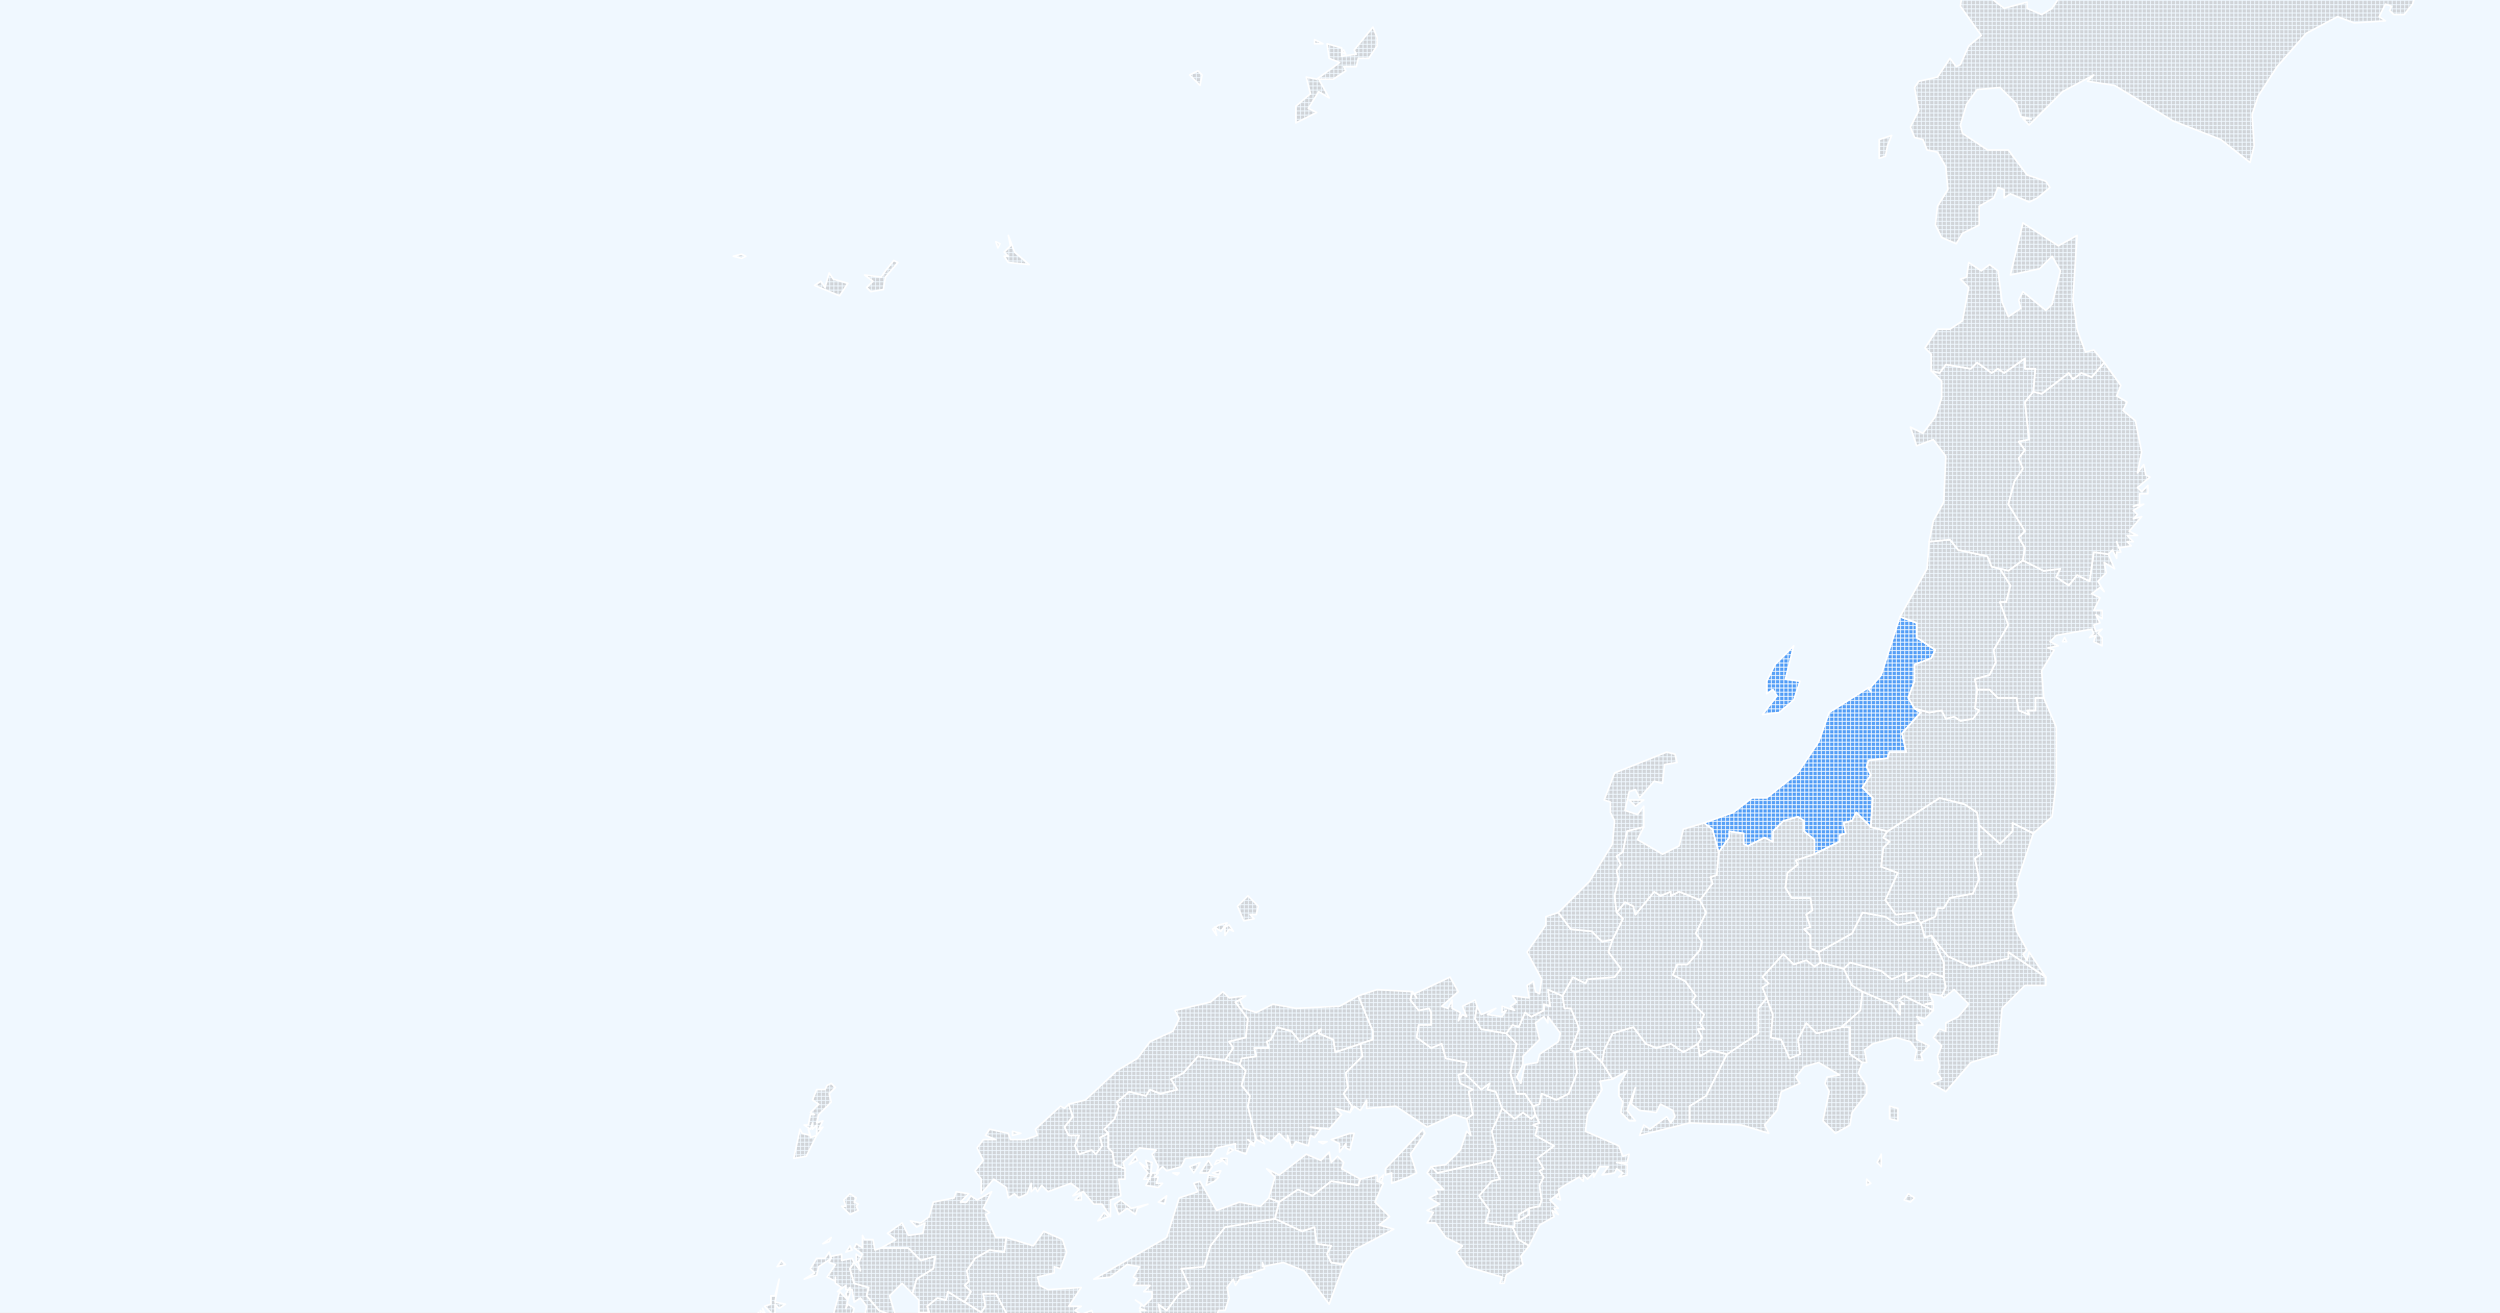
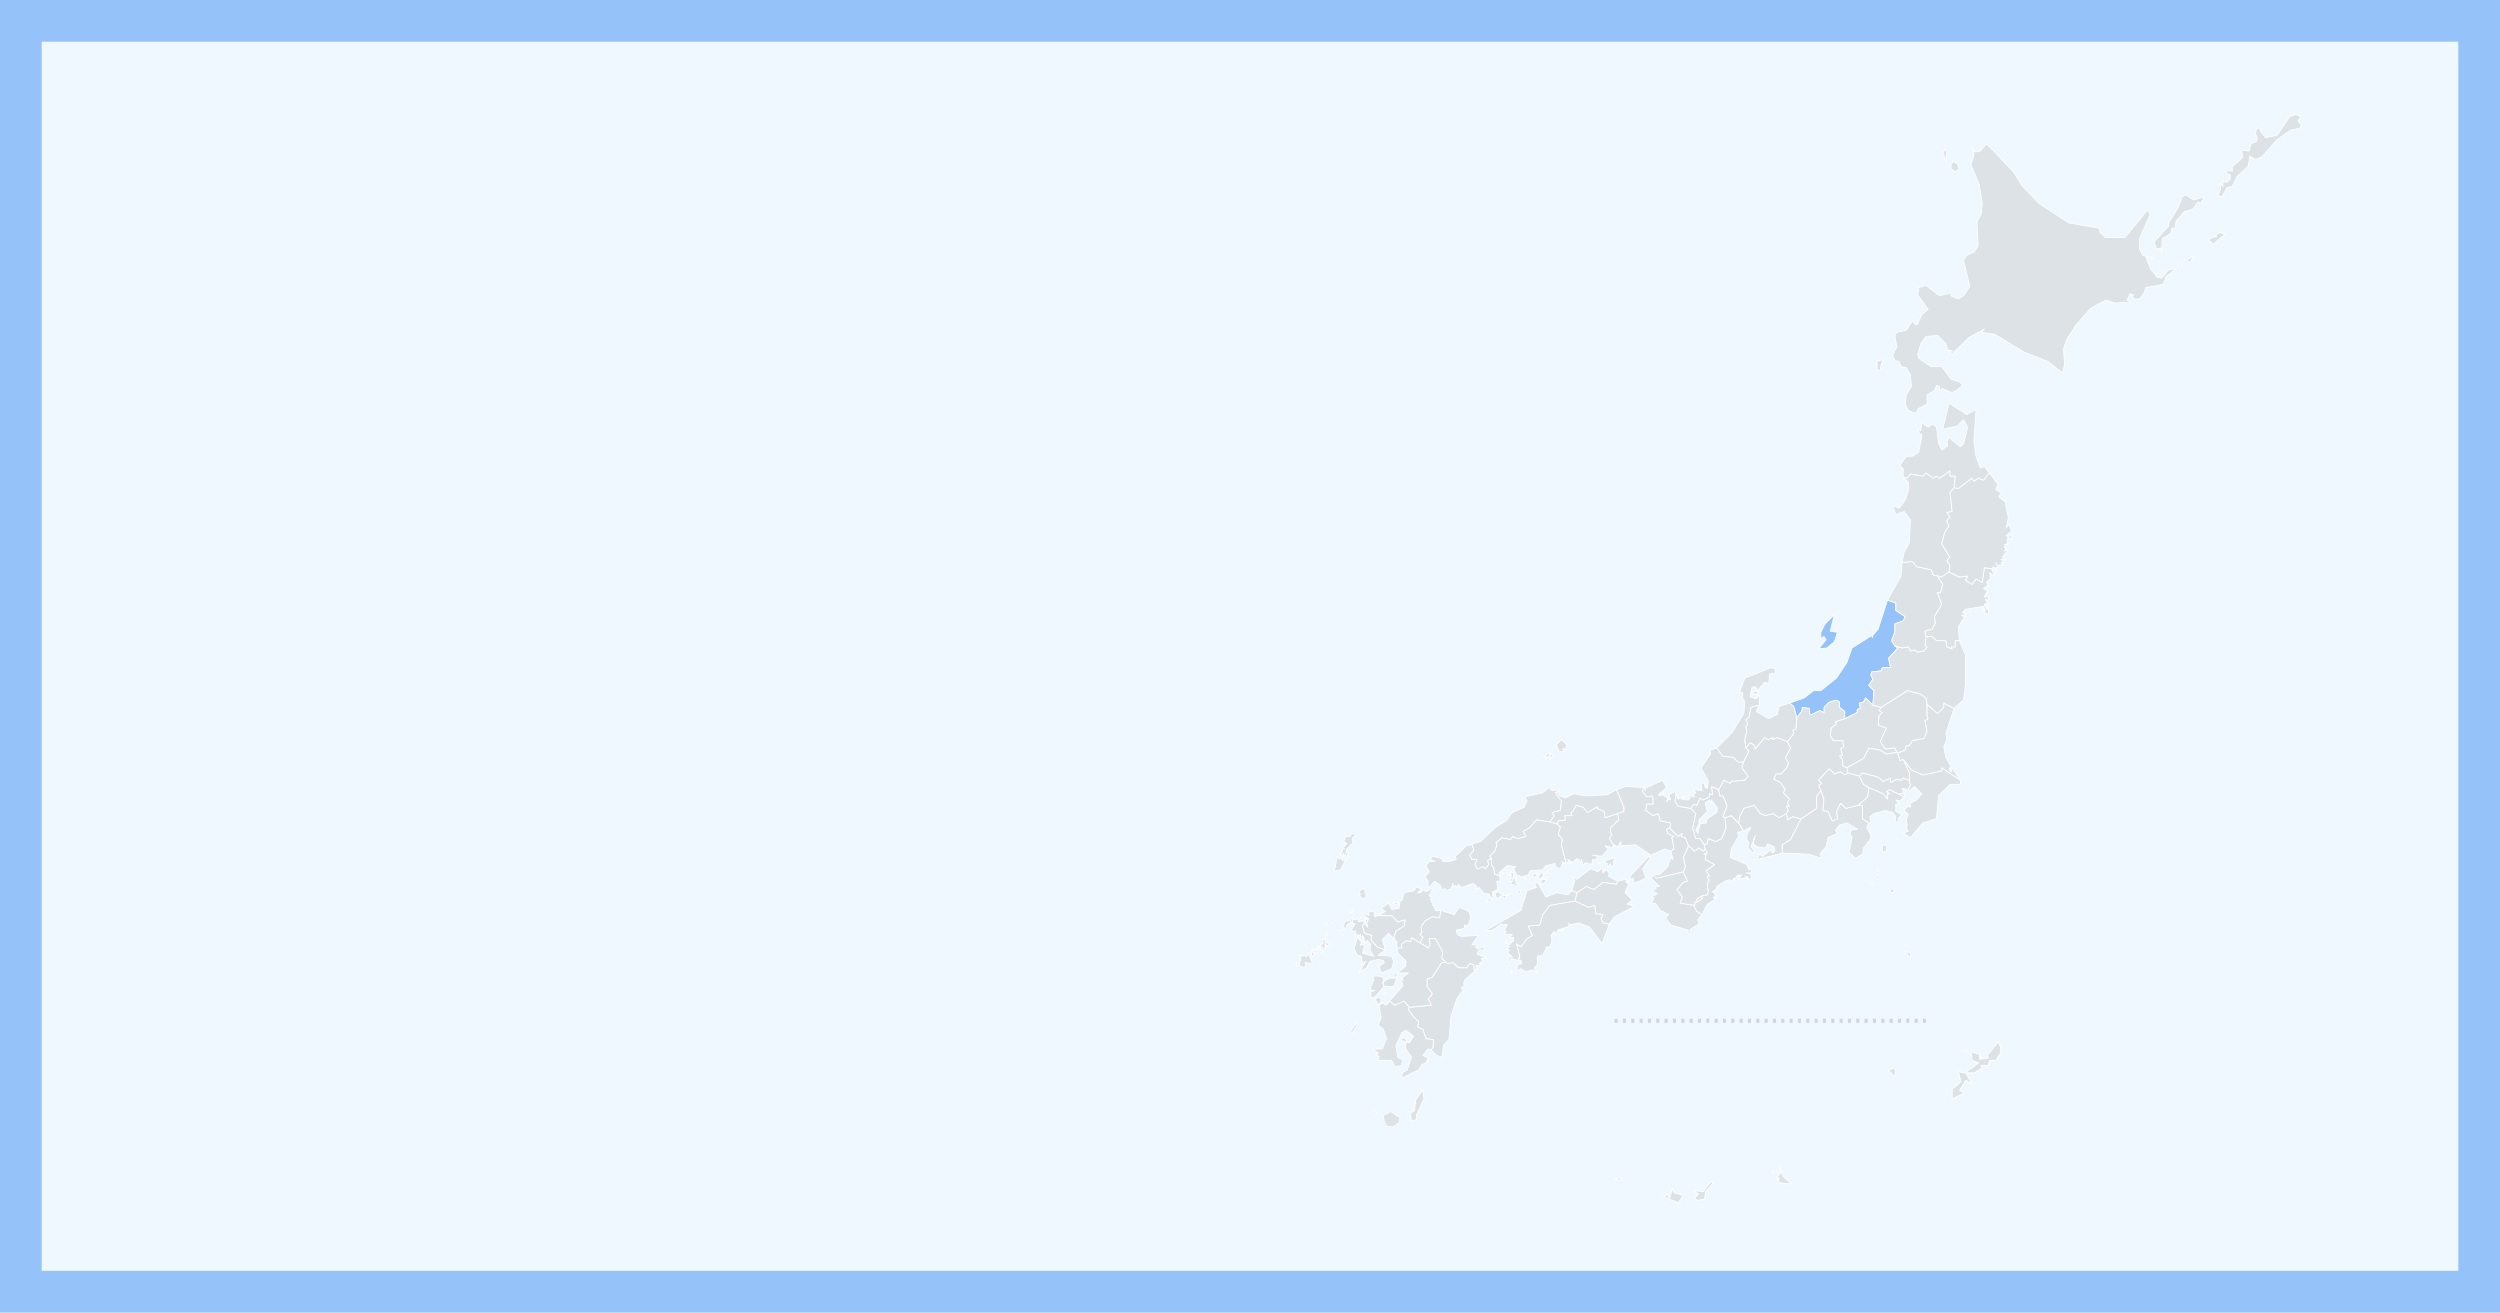
<svg xmlns="http://www.w3.org/2000/svg" viewBox="0 0 1200 630" width="1200" height="630">
  <rect width="1200" height="630" fill="#f0f8ff" />
  <defs>
    <pattern id="main" viewBox="0 0 5 5" x="0" y="0" width="5" height="5" patternUnits="userSpaceOnUse" patternTransform="scale(0.4)">
      <rect x="1" y="1" width="5" height="5" fill="rgba(56,141,245,0.8)" />
    </pattern>
  </defs>
  <defs>
    <pattern id="default" viewBox="0 0 5 5" x="0" y="0" width="5" height="5" patternUnits="userSpaceOnUse" patternTransform="scale(0.4)">
      <rect x="1" y="1" width="5" height="5" fill="rgba(202,205,209,0.8)" />
    </pattern>
  </defs>
-   <g transform="translate(300, -180) scale(1.0)">
+   <g transform="translate(600, 50) scale(0.5)">
    <g class="prefectures">
-       <g class="okinawa kyusyu-okinawa prefecture" data-code="47" stroke-linejoin="round" fill="url(#default)" fill-rule="nonzero" stroke="#ffffff" stroke-width="0.8" transform="translate(52, 193)">
+       <g class="okinawa kyusyu-okinawa prefecture" data-code="47" stroke-linejoin="round" fill="rgba(202,205,209,0.5)" fill-rule="nonzero" stroke="#ffffff" stroke-width="0.8" transform="translate(350, 900)  scale(1.2)">
        <polygon points="4 109 6 110 4 111 0 110" />
        <polygon points="48 121 55 123 51 129 39 124 42 122 44 125 46 118" />
        <polygon points="132 113 130 110 132 110 130 108 133 105 132 100 135 108 142 114" />
        <polygon points="225 23 224 28 219 23 223 21" />
        <polygon points="73 117 77 112 79 113 73 120 72 126 66 127 64 125 67 122 63 119 71 120" />
        <polygon points="287 20 291 17 286 15 285 8 292 10 292 14 299 13 298 11 307 0 309 5 309 9 305 15 300 15 299 19 293 19 294 21 288 25 281 25 286 34 281 31 276 39 280 41 270 46 270 38 277 32 275 24 280 25" />
        <polygon points="127 106 126 103 128 104" />
        <polygon points="279 8 279 6 283 8" />
        <polygon points="293 11 294 13 292 12" />
      </g>
-       <g class="kagoshima kyusyu kyusyu-okinawa prefecture" data-code="46" stroke-linejoin="round" fill="url(#default)" fill-rule="nonzero" stroke="#ffffff" stroke-width="0.8" transform="translate(96, 17)">
+       <g class="kagoshima kyusyu kyusyu-okinawa prefecture" data-code="46" stroke-linejoin="round" fill="rgba(202,205,209,0.5)" fill-rule="nonzero" stroke="#ffffff" stroke-width="0.8" transform="translate(96, 17)">
        <polygon points="23 949 26 951 23 952" />
        <polygon points="33 960 32 954 39 950 48 956 47 961 41 965 35 964" />
        <polygon points="64 953 64 958 59 959 58 952 62 949 63 939 70 929 71 938" />
        <polygon points="38 844 43 848 52 844 57 850 56 852 61 859 66 864 65 869 70 871 73 880 80 881 80 888 78 891 75 890 70 896 75 899 73 903 76 902 69 905 66 910 50 918 50 913 55 910 59 898 53 889 54 884 48 881 53 879 54 883 57 884 61 878 54 872 50 874 44 887 46 898 51 901 49 906 43 907 40 901 27 901 28 897 25 896 27 894 22 890 31 890 35 880 32 871 27 867 30 860 28 848 31 846 35 848" />
        <polygon points="31 837 34 836 33 838" />
        <polygon points="27 848 24 842 29 840 30 844" />
        <polygon points="4 868 6 865 7 867 2 875 0 874" />
-         <polygon points="12 864 9 861 14 861" />
-         <polygon points="284 149 280 150 279 146 289 144" />
-         <polygon points="301 126 301 118 306 118 305 122 309 126 308 129 303 132 300 128" />
-         <polygon points="363 98 360 99 359 97 365 93" />
-         <polygon points="344 90 331 98 335 101 330 104 327 103 329 107 323 102 325 99 316 97 324 97 325 95 321 94 335 88 337 90 339 86 344 85 342 89 344 87 345 89 347 82 349 88" />
-         <polygon points="324 108 322 106 320 108 318 101 323 102 322 105 328 107 325 109 326 107" />
-         <polygon points="355 12 352 16 352 13" />
-         <polygon points="361 1 363 0 365 4" />
      </g>
-       <g class="miyazaki kyusyu kyusyu-okinawa prefecture" data-code="45" stroke-linejoin="round" fill="url(#default)" fill-rule="nonzero" stroke="#ffffff" stroke-width="0.8" transform="translate(152, 824)">
+       <g class="miyazaki kyusyu kyusyu-okinawa prefecture" data-code="45" stroke-linejoin="round" fill="rgba(202,205,209,0.5)" fill-rule="nonzero" stroke="#ffffff" stroke-width="0.8" transform="translate(152, 824)">
        <polygon points="36 0 38 1 43 0 48 5 56 5 59 1 63 2 63 7 65 7 54 17 53 21 56 22 52 23 51 25 53 26 47 34 41 51 39 74 34 79 32 91 27 89 22 84 24 81 24 74 17 73 14 64 9 62 10 57 5 52 0 45 1 43 22 41 19 35 23 30 18 23 18 16 23 14 32 0" />
      </g>
-       <g class="oita kyusyu kyusyu-okinawa prefecture" data-code="44" stroke-linejoin="round" fill="url(#default)" fill-rule="nonzero" stroke="#ffffff" stroke-width="0.8" transform="translate(163, 771)">
+       <g class="oita kyusyu kyusyu-okinawa prefecture" data-code="44" stroke-linejoin="round" fill="rgba(202,205,209,0.5)" fill-rule="nonzero" stroke="#ffffff" stroke-width="0.8" transform="translate(163, 771)">
        <polygon points="0 34 3 29 0 26 2 24 1 19 5 13 12 9 19 10 20 3 33 7 38 0 47 4 49 10 46 18 43 17 43 20 35 22 36 26 40 28 56 27 50 36 56 36 53 38 56 40 61 38 62 41 57 41 55 45 65 49 59 49 61 51 57 54 60 55 54 56 54 60 52 60 52 55 48 54 45 58 37 58 32 53 27 54 25 53 21 49 22 43 15 30 9 30 10 36 8 39" />
      </g>
-       <g class="kumamoto kyusyu kyusyu-okinawa prefecture" data-code="43" stroke-linejoin="round" fill="url(#default)" fill-rule="nonzero" stroke="#ffffff" stroke-width="0.8" transform="translate(115, 800)">
+       <g class="kumamoto kyusyu kyusyu-okinawa prefecture" data-code="43" stroke-linejoin="round" fill="rgba(202,205,209,0.5)" fill-rule="nonzero" stroke="#ffffff" stroke-width="0.8" transform="translate(115, 800)">
        <path d="M8,37 L13,38 L13,48 L5,57 L1,58 L1,52 L5,51 L0,50 L4,40 L3,37 L8,37 Z M20,47 L14,47 L12,43 L19,39 L26,39 L23,47 L20,47 Z M24,34 L26,34 L26,38 L23,38 L24,34 Z M38,67 L33,61 L24,65 L19,61 L32,46 L30,40 L32,41 L31,39 L37,34 L26,34 L34,28 L35,23 L27,15 L26,10 L31,10 L30,7 L35,3 L39,4 L40,0 L48,5 L56,10 L58,7 L57,1 L63,1 L70,14 L69,20 L73,24 L69,24 L60,38 L55,40 L55,47 L60,54 L56,59 L59,65 L38,67 Z" />
      </g>
-       <g class="nagasaki kyusyu kyusyu-okinawa prefecture" data-code="42" stroke-linejoin="round" fill="url(#default)" fill-rule="nonzero" stroke="#ffffff" stroke-width="0.8" transform="translate(44, 700)">
+       <g class="nagasaki kyusyu kyusyu-okinawa prefecture" data-code="42" stroke-linejoin="round" fill="rgba(202,205,209,0.5)" fill-rule="nonzero" stroke="#ffffff" stroke-width="0.8" transform="translate(44, 700)">
        <path d="M53,1 L55,0 L57,2 L54,5 L55,9 L49,15 L48,19 L51,18 L49,22 L51,21 L48,25 L48,20 L46,22 L46,19 L45,22 L42,20 L44,20 L45,15 L47,15 L45,14 L49,10 L46,8 L48,3 L52,3 L53,1 Z M46,29 L43,35 L37,36 L40,22 L41,24 L45,25 L44,22 L45,26 L48,25 L46,29 Z M67,59 L68,61 L64,63 L60,59 L62,59 L61,56 L64,53 L67,55 L66,57 L68,58 L67,59 Z M28,110 L25,115 L26,110 L23,107 L26,106 L26,102 L28,102 L30,94 L28,105 L33,106 L30,108 L28,106 L28,110 Z M24,112 L21,111 L21,109 L23,111 L22,108 L24,112 Z M19,113 L20,110 L19,116 L16,111 L19,113 Z M6,118 L9,117 L10,119 L12,115 L16,125 L9,124 L9,129 L0,126 L1,124 L3,126 L4,125 L2,125 L5,122 L4,116 L6,118 Z M65,80 L62,81 L64,78 L65,80 Z M67,82 L70,84 L67,86 L67,82 Z M29,88 L31,85 L33,87 L29,88 Z M54,76 L51,77 L55,74 L54,76 Z M66,86 L64,89 L66,96 L73,98 L72,102 L78,109 L86,112 L79,117 L92,118 L94,123 L92,130 L82,134 L80,128 L85,124 L84,122 L79,121 L71,123 L68,129 L60,134 L64,129 L63,126 L65,127 L67,123 L64,125 L63,118 L59,117 L56,111 L59,100 L63,104 L62,108 L63,106 L66,108 L64,115 L75,118 L71,112 L72,107 L69,103 L66,105 L65,99 L62,99 L62,97 L58,100 L60,98 L57,96 L57,93 L57,95 L53,93 L57,87 L54,86 L55,83 L60,82 L60,85 L65,84 L66,86 Z M49,88 L48,92 L42,94 L47,91 L45,89 L48,84 L52,84 L54,81 L55,84 L49,88 Z M15,115 L15,113 L18,116 L15,118 L15,115 Z M64,101 L63,104 L62,101 L64,98 L64,101 Z" />
      </g>
-       <g class="saga kyusyu kyusyu-okinawa prefecture" data-code="41" stroke-linejoin="round" fill="url(#default)" fill-rule="nonzero" stroke="#ffffff" stroke-width="0.8" transform="translate(108, 773)">
+       <g class="saga kyusyu kyusyu-okinawa prefecture" data-code="41" stroke-linejoin="round" fill="rgba(202,205,209,0.5)" fill-rule="nonzero" stroke="#ffffff" stroke-width="0.8" transform="translate(108, 773)">
        <polygon points="15 6 28 6 34 12 41 10 40 16 32 21 30 28 25 23 19 29 22 39 14 36 8 29 9 25 2 23 0 16 2 13 5 17 4 13 6 9 2 6 3 4 6 6 6 0 7 2 11 2 12 7" />
      </g>
-       <g class="fukuoka kyusyu kyusyu-okinawa prefecture" data-code="40" stroke-linejoin="round" fill="url(#default)" fill-rule="nonzero" stroke="#ffffff" stroke-width="0.8" transform="translate(123, 752)">
+       <g class="fukuoka kyusyu kyusyu-okinawa prefecture" data-code="40" stroke-linejoin="round" fill="rgba(202,205,209,0.5)" fill-rule="nonzero" stroke="#ffffff" stroke-width="0.8" transform="translate(123, 752)">
        <polygon points="40 53 32 48 31 52 27 51 22 55 23 58 18 58 18 52 15 49 17 42 25 37 26 31 19 33 13 27 0 27 7 23 3 20 10 15 13 21 20 20 21 15 17 17 14 14 19 15 23 12 25 5 35 3 36 0 42 1 38 5 41 5 43 2 46 4 53 0 49 8 52 10 50 11 55 22 60 22 59 29 52 28 45 32 41 38 42 43 40 45 43 48" />
      </g>
-       <g class="kochi shikoku prefecture" data-code="39" stroke-linejoin="round" fill="url(#default)" fill-rule="nonzero" stroke="#ffffff" stroke-width="0.8" transform="translate(251, 765)">
+       <g class="kochi shikoku prefecture" data-code="39" stroke-linejoin="round" fill="rgba(202,205,209,0.5)" fill-rule="nonzero" stroke="#ffffff" stroke-width="0.8" transform="translate(251, 765)">
        <path d="M61,0 L74,6 L80,4 L81,12 L88,13 L86,17 L88,21 L94,22 L87,41 L75,25 L65,21 L55,23 L55,21 L56,24 L44,28 L50,28 L44,29 L42,32 L41,29 L38,33 L39,38 L37,44 L34,44 L30,52 L25,53 L25,61 L22,64 L25,70 L21,66 L14,68 L9,65 L5,67 L6,61 L10,60 L9,57 L6,57 L8,54 L5,41 L9,44 L15,36 L20,33 L16,24 L27,23 L30,13 L37,4 L61,0 Z M1,69 L0,70 L0,67 L1,69 Z" />
      </g>
-       <g class="ehime sikoku prefecture" data-code="38" stroke-linejoin="round" fill="url(#default)" fill-rule="nonzero" stroke="#ffffff" stroke-width="0.8" transform="translate(225, 737)">
+       <g class="ehime sikoku prefecture" data-code="38" stroke-linejoin="round" fill="rgba(202,205,209,0.5)" fill-rule="nonzero" stroke="#ffffff" stroke-width="0.8" transform="translate(225, 737)">
        <path d="M34,21 L31,20 L35,17 L34,21 Z M55,6 L51,6 L55,0 L57,3 L55,6 Z M60,5 L61,5 L60,7 L57,6 L60,5 Z M58,10 L54,12 L55,7 L60,8 L58,10 Z M32,85 L25,83 L25,86 L23,86 L24,81 L27,82 L21,76 L24,76 L22,72 L25,72 L22,71 L23,69 L20,67 L24,70 L28,66 L28,63 L24,63 L27,60 L19,60 L21,57 L19,56 L22,51 L16,50 L8,56 L0,57 L35,37 L41,18 L50,15 L48,11 L51,10 L59,24 L70,20 L80,22 L84,18 L89,20 L87,28 L63,32 L56,41 L53,51 L42,52 L46,61 L41,64 L35,72 L31,69 L34,82 L32,85 Z" />
      </g>
-       <g class="kagawa shikoku prefecture" data-code="37" stroke-linejoin="round" fill="url(#default)" fill-rule="nonzero" stroke="#ffffff" stroke-width="0.8" transform="translate(308, 724)">
+       <g class="kagawa shikoku prefecture" data-code="37" stroke-linejoin="round" fill="rgba(202,205,209,0.5)" fill-rule="nonzero" stroke="#ffffff" stroke-width="0.8" transform="translate(308, 724)">
        <path d="M6,33 L1,31 L4,21 L0,17 L6,20 L19,10 L26,13 L30,9 L31,14 L34,11 L37,14 L36,17 L45,22 L44,25 L31,23 L22,30 L15,27 L6,33 Z M27,5 L25,4 L29,4 L27,5 Z M40,0 L42,0 L40,8 L38,7 L38,5 L35,9 L35,5 L31,3 L40,0 Z" />
      </g>
-       <g class="tokushima shikoku prefecture" data-code="36" stroke-linejoin="round" fill="url(#default)" fill-rule="nonzero" stroke="#ffffff" stroke-width="0.8" transform="translate(312, 744)">
+       <g class="tokushima shikoku prefecture" data-code="36" stroke-linejoin="round" fill="rgba(202,205,209,0.5)" fill-rule="nonzero" stroke="#ffffff" stroke-width="0.8" transform="translate(312, 744)">
        <path d="M50,2 L52,0 L51,4 L50,2 Z M41,2 L49,0 L49,3 L52,4 L48,13 L55,20 L50,24 L57,26 L38,36 L33,43 L27,42 L25,38 L27,34 L20,33 L19,25 L13,27 L0,21 L2,13 L11,7 L18,10 L27,3 L40,5 L41,2 Z" />
      </g>
-       <g class="yamaguchi chugoku prefecture" data-code="35" stroke-linejoin="round" fill="url(#default)" fill-rule="nonzero" stroke="#ffffff" stroke-width="0.8" transform="translate(168, 710)">
+       <g class="yamaguchi chugoku prefecture" data-code="35" stroke-linejoin="round" fill="rgba(202,205,209,0.5)" fill-rule="nonzero" stroke="#ffffff" stroke-width="0.8" transform="translate(168, 710)">
        <path d="M45,0 L47,6 L43,11 L45,15 L50,15 L48,20 L50,24 L56,22 L58,24 L61,20 L60,16 L64,14 L64,21 L66,23 L67,29 L72,31 L72,36 L69,36 L70,44 L65,46 L65,54 L61,48 L57,48 L52,42 L47,44 L50,41 L46,38 L35,42 L32,39 L30,42 L29,40 L27,42 L27,38 L25,43 L21,45 L19,43 L16,45 L15,40 L9,36 L3,43 L3,36 L0,32 L4,27 L1,21 L4,17 L10,17 L5,15 L7,12 L16,14 L17,17 L24,17 L30,15 L29,12 L41,1 L43,2 L45,0 Z M64,54 L59,56 L62,52 L64,54 Z M75,50 L83,48 L78,50 L77,53 L73,50 L69,53 L67,48 L70,46 L75,50 Z M18,15 L18,13 L22,14 L18,15 Z M51,46 L48,46 L51,43 L51,46 Z" />
      </g>
-       <g class="hiroshima chugoku prefecture" data-code="34" stroke-linejoin="round" fill="url(#default)" fill-rule="nonzero" stroke="#ffffff" stroke-width="0.8" transform="translate(230, 687)">
+       <g class="hiroshima chugoku prefecture" data-code="34" stroke-linejoin="round" fill="rgba(202,205,209,0.5)" fill-rule="nonzero" stroke="#ffffff" stroke-width="0.8" transform="translate(230, 687)">
        <path d="M73,40 L72,42 L69,40 L72,43 L70,42 L68,47 L63,45 L63,42 L54,44 L51,48 L39,49 L37,53 L30,55 L28,53 L25,56 L26,53 L23,47 L25,45 L17,44 L9,51 L10,54 L5,52 L4,46 L2,44 L2,37 L0,35 L5,30 L7,24 L6,22 L12,17 L20,19 L22,16 L27,18 L35,16 L32,11 L38,8 L45,0 L58,2 L65,4 L68,7 L66,14 L70,19 L69,24 L73,40 Z M45,53 L43,56 L41,53 L46,51 L45,53 Z M21,54 L20,50 L23,51 L22,59 L19,59 L21,56 L17,51 L21,54 Z M15,48 L16,50 L12,52 L15,48 Z M35,57 L33,56 L36,56 L35,57 Z M24,58 L26,58 L25,61 L28,61 L26,63 L20,62 L23,56 L26,56 L24,58 Z M59,49 L59,52 L56,49 L59,49 Z M57,50 L53,52 L54,50 L57,50 Z M60,44 L62,45 L59,47 L60,44 Z" />
      </g>
-       <g class="okayama chugoku prefecture" data-code="33" stroke-linejoin="round" fill="url(#default)" fill-rule="nonzero" stroke="#ffffff" stroke-width="0.8" transform="translate(295, 673)">
+       <g class="okayama chugoku prefecture" data-code="33" stroke-linejoin="round" fill="rgba(202,205,209,0.5)" fill-rule="nonzero" stroke="#ffffff" stroke-width="0.8" transform="translate(295, 673)">
        <polygon points="58 8 59 14 51 22 52 29 50 32 54 38 53 41 46 39 49 42 43 49 34 48 39 49 36 53 34 52 33 57 27 55 25 58 23 52 23 55 19 51 15 55 10 52 12 56 8 54 4 38 5 33 1 28 3 21 0 18 1 15 8 14 7 10 14 10 13 7 15 6 18 0 25 2 29 7 39 1 38 3 45 6 46 12" />
      </g>
-       <g class="shimane chugoku prefecture" data-code="32" stroke-linejoin="round" fill="url(#default)" fill-rule="nonzero" stroke="#ffffff" stroke-width="0.8" transform="translate(211, 610)">
+       <g class="shimane chugoku prefecture" data-code="32" stroke-linejoin="round" fill="rgba(202,205,209,0.5)" fill-rule="nonzero" stroke="#ffffff" stroke-width="0.8" transform="translate(211, 610)">
        <path d="M74,14 L78,13 L75,17 L72,15 L73,19 L71,16 L74,14 Z M79,16 L77,19 L77,15 L79,14 L81,17 L79,16 Z M83,5 L88,0 L93,5 L92,9 L89,9 L91,11 L86,12 L83,5 Z M2,100 L10,98 L25,84 L35,78 L41,70 L52,65 L55,59 L53,55 L70,51 L76,46 L79,49 L87,48 L84,50 L82,51 L88,59 L87,68 L79,70 L81,73 L77,79 L64,77 L57,85 L51,88 L54,93 L46,95 L41,93 L39,96 L31,94 L25,99 L26,101 L24,107 L19,112 L21,114 L17,116 L18,120 L15,124 L13,122 L7,124 L5,120 L7,115 L2,115 L0,111 L4,106 L2,100 Z" />
      </g>
-       <g class="tottori chugoku prefecture" data-code="31" stroke-linejoin="round" fill="url(#default)" fill-rule="nonzero" stroke="#ffffff" stroke-width="0.8" transform="translate(288, 658)">
+       <g class="tottori chugoku prefecture" data-code="31" stroke-linejoin="round" fill="rgba(202,205,209,0.5)" fill-rule="nonzero" stroke="#ffffff" stroke-width="0.8" transform="translate(288, 658)">
        <polygon points="7 33 0 31 4 25 2 22 10 20 11 11 5 3 7 2 9 6 15 8 23 4 34 6 55 5 64 0 71 17 71 21 65 23 53 27 52 21 45 18 46 16 36 22 32 17 25 15 22 21 20 22 21 25 14 25 15 29 8 30" />
      </g>
-       <g class="wakayama kinki prefecture" data-code="30" stroke-linejoin="round" fill="url(#default)" fill-rule="nonzero" stroke="#ffffff" stroke-width="0.8" transform="translate(385, 737)">
+       <g class="wakayama kinki prefecture" data-code="30" stroke-linejoin="round" fill="rgba(202,205,209,0.5)" fill-rule="nonzero" stroke="#ffffff" stroke-width="0.8" transform="translate(385, 737)">
        <path d="M41,32 L44,38 L49,41 L45,46 L46,50 L38,55 L37,59 L35,59 L36,56 L19,51 L14,44 L17,41 L9,37 L4,30 L0,30 L3,25 L0,24 L6,21 L1,18 L5,16 L4,14 L8,14 L0,6 L2,3 L5,6 L31,0 L35,9 L31,10 L25,17 L30,24 L28,30 L41,32 Z M49,23 L49,26 L44,29 L44,26 L49,23 Z" />
      </g>
-       <g class="nara kinki prefecture" data-code="29" stroke-linejoin="round" fill="url(#default)" fill-rule="nonzero" stroke="#ffffff" stroke-width="0.8" transform="translate(410, 712)">
+       <g class="nara kinki prefecture" data-code="29" stroke-linejoin="round" fill="rgba(202,205,209,0.5)" fill-rule="nonzero" stroke="#ffffff" stroke-width="0.8" transform="translate(410, 712)">
        <polygon points="24 48 19 51 19 54 17 54 17 57 16 57 3 55 5 49 0 42 6 35 10 34 6 25 8 20 6 11 11 0 17 5 21 2 25 5 27 3 29 7 26 8 28 9 27 13 36 18 28 24 31 29 29 30 31 33 29 37 30 44 29 47" />
      </g>
-       <g class="hyogo kinki prefecture" data-code="28" stroke-linejoin="round" fill="url(#default)" fill-rule="nonzero" stroke="#ffffff" stroke-width="0.8" transform="translate(345, 655)">
+       <g class="hyogo kinki prefecture" data-code="28" stroke-linejoin="round" fill="rgba(202,205,209,0.5)" fill-rule="nonzero" stroke="#ffffff" stroke-width="0.8" transform="translate(345, 655)">
        <path d="M31,90 L23,93 L23,88 L20,89 L20,86 L38,67 L39,69 L32,79 L35,88 L31,90 Z M3,59 L4,56 L0,50 L2,47 L1,40 L9,32 L8,26 L14,24 L14,20 L7,3 L16,0 L33,1 L32,5 L36,10 L41,9 L42,11 L42,17 L36,17 L35,23 L42,28 L47,26 L49,33 L59,35 L58,40 L55,41 L56,45 L62,48 L60,49 L62,60 L59,62 L53,60 L40,66 L25,56 L11,57 L11,53 L8,58 L5,56 L3,59 Z" />
      </g>
-       <g class="osaka kinki prefecture" data-code="27" stroke-linejoin="round" fill="url(#default)" fill-rule="nonzero" stroke="#ffffff" stroke-width="0.8" transform="translate(387, 695)">
+       <g class="osaka kinki prefecture" data-code="27" stroke-linejoin="round" fill="rgba(202,205,209,0.5)" fill-rule="nonzero" stroke="#ffffff" stroke-width="0.8" transform="translate(387, 695)">
        <polygon points="16 0 24 8 28 5 27 8 31 9 34 17 29 28 31 37 29 42 3 48 0 45 7 44 14 37 17 28 19 30 17 22 20 20 18 9 20 8 14 5 13 1" />
      </g>
-       <g class="kyoto kinki prefecture" data-code="26" stroke-linejoin="round" fill="url(#default)" fill-rule="nonzero" stroke="#ffffff" stroke-width="0.8" transform="translate(377, 649)">
+       <g class="kyoto kinki prefecture" data-code="26" stroke-linejoin="round" fill="rgba(202,205,209,0.5)" fill-rule="nonzero" stroke="#ffffff" stroke-width="0.8" transform="translate(377, 649)">
        <polygon points="44 63 41 55 37 54 38 51 34 54 26 46 27 41 17 39 15 32 10 34 3 29 4 23 10 23 10 17 9 15 4 16 0 11 1 7 3 10 2 8 19 0 23 7 15 14 18 15 20 11 20 15 24 17 23 21 25 18 27 19 25 14 31 11 32 14 31 20 34 25 46 27 51 32 48 46 51 56 55 56 59 62 60 66 58 68 54 65 50 68" />
      </g>
-       <g class="shiga kinki prefecture" data-code="25" stroke-linejoin="round" fill="url(#default)" fill-rule="nonzero" stroke="#ffffff" stroke-width="0.8" transform="translate(423, 655)">
+       <g class="shiga kinki prefecture" data-code="25" stroke-linejoin="round" fill="rgba(202,205,209,0.5)" fill-rule="nonzero" stroke="#ffffff" stroke-width="0.8" transform="translate(423, 655)">
        <path d="M20,0 L27,3 L28,9 L31,9 L34,16 L35,19 L31,29 L33,30 L34,40 L30,50 L24,53 L17,50 L16,55 L13,56 L9,50 L5,50 L2,40 L5,26 L0,21 L3,17 L6,18 L9,11 L12,13 L18,10 L18,7 L21,8 L20,0 Z M20,13 L20,16 L18,13 L14,16 L16,24 L8,32 L8,36 L5,42 L7,45 L9,36 L15,35 L16,31 L25,25 L26,21 L20,13 Z" />
      </g>
-       <g class="mie kinki prefecture" data-code="24" stroke-linejoin="round" fill="url(#default)" fill-rule="nonzero" stroke="#ffffff" stroke-width="0.8" transform="translate(426, 683)">
+       <g class="mie kinki prefecture" data-code="24" stroke-linejoin="round" fill="rgba(202,205,209,0.5)" fill-rule="nonzero" stroke="#ffffff" stroke-width="0.8" transform="translate(426, 683)">
        <polygon points="8 95 3 92 0 86 1 86 1 83 3 83 8 80 8 77 13 76 14 73 13 66 15 62 13 59 15 58 12 53 20 47 11 42 12 38 10 37 13 36 11 32 10 28 13 27 14 22 21 25 27 22 31 12 30 2 36 0 43 7 48 15 42 16 43 20 36 32 35 40 51 47 53 52 56 51 55 55 50 55 55 56 55 61 51 62 53 60 50 58 49 60 43 61 46 57 42 57 39 62 39 60 36 63 34 61 34 64 32 62 25 66 22 68 23 73 21 72 22 70 18 73 22 77 20 77 22 80 19 78 20 81 13 85" />
      </g>
-       <g class="aichi chubu prefecture" data-code="23" stroke-linejoin="round" fill="url(#default)" fill-rule="nonzero" stroke="#ffffff" stroke-width="0.8" transform="translate(469, 673)">
+       <g class="aichi chubu prefecture" data-code="23" stroke-linejoin="round" fill="rgba(202,205,209,0.5)" fill-rule="nonzero" stroke="#ffffff" stroke-width="0.8" transform="translate(469, 673)">
        <polygon points="42 46 18 52 20 47 23 49 31 43 33 46 35 43 34 40 28 37 26 41 18 40 14 37 16 29 12 40 16 45 13 45 9 41 10 36 8 33 8 28 12 21 5 25 0 17 1 11 5 3 15 0 21 8 26 10 33 8 39 12 46 8 47 14 52 11 60 13 50 33 42 38" />
      </g>
-       <g class="shizuoka chubu prefecture" data-code="22" stroke-linejoin="round" fill="url(#default)" fill-rule="nonzero" stroke="#ffffff" stroke-width="0.8" transform="translate(511, 659)">
+       <g class="shizuoka chubu prefecture" data-code="22" stroke-linejoin="round" fill="rgba(202,205,209,0.5)" fill-rule="nonzero" stroke="#ffffff" stroke-width="0.8" transform="translate(511, 659)">
        <polygon points="73 14 77 14 77 27 83 31 81 36 85 42 85 46 78 55 77 61 70 65 64 59 67 45 65 41 66 38 72 37 62 31 55 33 51 38 53 41 44 45 42 54 36 61 38 65 25 61 0 60 0 52 8 47 18 27 33 17 33 5 37 0 40 8 39 19 44 20 48 29 53 27 52 20 56 12 61 17" />
      </g>
-       <g class="gifu chubu prefecture" data-code="21" stroke-linejoin="round" fill="url(#default)" fill-rule="nonzero" stroke="#ffffff" stroke-width="0.8" transform="translate(450, 608)">
+       <g class="gifu chubu prefecture" data-code="21" stroke-linejoin="round" fill="rgba(202,205,209,0.5)" fill-rule="nonzero" stroke="#ffffff" stroke-width="0.8" transform="translate(450, 608)">
        <polygon points="66 4 69 10 64 20 67 24 66 28 60 35 55 35 53 40 59 43 64 50 62 53 68 59 66 63 68 66 65 66 67 70 65 73 58 77 52 73 45 75 40 73 34 65 24 68 20 76 19 82 12 75 6 77 4 76 8 66 7 63 4 56 1 56 0 50 5 41 11 44 12 42 25 41 28 37 22 29 24 23 29 13 26 10 30 5 34 7 35 11 44 0 47 2 52 0 52 2 56 0" />
      </g>
-       <g class="nagano chubu prefecture" data-code="20" stroke-linejoin="round" fill="url(#default)" fill-rule="nonzero" stroke="#ffffff" stroke-width="0.8" transform="translate(503, 572)">
+       <g class="nagano chubu prefecture" data-code="20" stroke-linejoin="round" fill="rgba(202,205,209,0.5)" fill-rule="nonzero" stroke="#ffffff" stroke-width="0.8" transform="translate(503, 572)">
        <polygon points="68 18 59 21 60 23 55 27 54 34 57 39 66 39 67 45 64 47 66 53 63 54 66 57 66 63 70 65 71 70 68 72 64 69 58 71 53 66 43 77 46 80 43 82 45 87 41 92 41 104 26 114 18 112 13 115 12 109 14 106 12 102 15 102 13 99 15 95 9 89 11 86 6 79 0 76 2 71 7 71 13 64 14 60 11 56 16 46 13 40 19 32 18 29 21 28 22 17 27 10 27 7 34 8 34 13 36 14 44 10 48 12 48 7 53 2 60 0 63 2 63 7 68 11" />
      </g>
-       <g class="yamanashi chubu prefecture" data-code="19" stroke-linejoin="round" fill="url(#default)" fill-rule="nonzero" stroke="#ffffff" stroke-width="0.8" transform="translate(546, 638)">
+       <g class="yamanashi chubu prefecture" data-code="19" stroke-linejoin="round" fill="rgba(202,205,209,0.5)" fill-rule="nonzero" stroke="#ffffff" stroke-width="0.8" transform="translate(546, 638)">
        <polygon points="2 21 0 16 3 14 0 11 10 0 15 5 21 3 25 6 28 4 39 7 43 15 48 18 47 27 38 35 26 38 21 33 17 41 18 48 13 50 9 41 4 40 5 29" />
      </g>
-       <g class="fukui chubu prefecture" data-code="18" stroke-linejoin="round" fill="url(#default)" fill-rule="nonzero" stroke="#ffffff" stroke-width="0.8" transform="translate(408, 618)">
+       <g class="fukui chubu prefecture" data-code="18" stroke-linejoin="round" fill="rgba(202,205,209,0.5)" fill-rule="nonzero" stroke="#ffffff" stroke-width="0.8" transform="translate(408, 618)">
        <polygon points="40 0 46 8 56 9 61 14 66 13 64 19 70 27 67 31 54 32 53 34 47 31 42 40 35 37 36 45 33 44 33 47 27 50 24 48 21 55 18 54 15 58 3 56 0 51 1 45 3 49 10 46 6 49 13 50 15 47 13 48 13 45 19 47 17 45 20 43 18 40 26 41 25 35 28 33 29 38 31 39 32 32 25 19 34 6 34 2" />
      </g>
-       <g class="ishikawa chubu prefecture" data-code="17" stroke-linejoin="round" fill="url(#default)" fill-rule="nonzero" stroke="#ffffff" stroke-width="0.8" transform="translate(448, 541)">
+       <g class="ishikawa chubu prefecture" data-code="17" stroke-linejoin="round" fill="rgba(202,205,209,0.5)" fill-rule="nonzero" stroke="#ffffff" stroke-width="0.8" transform="translate(448, 541)">
        <path d="M37,26 L34,23 L41,23 L37,26 Z M28,77 L31,80 L26,90 L21,91 L16,86 L6,85 L0,77 L15,62 L26,44 L27,33 L25,29 L25,24 L22,23 L27,10 L52,0 L56,1 L57,5 L51,6 L50,15 L46,14 L39,22 L37,18 L34,19 L32,28 L38,30 L41,26 L41,36 L33,38 L31,48 L28,50 L30,54 L28,57 L29,61 L27,69 L28,77 Z" />
      </g>
-       <g class="toyama chubu prefecture" data-code="16" stroke-linejoin="round" fill="url(#default)" fill-rule="nonzero" stroke="#ffffff" stroke-width="0.8" transform="translate(475, 575)">
+       <g class="toyama chubu prefecture" data-code="16" stroke-linejoin="round" fill="rgba(202,205,209,0.5)" fill-rule="nonzero" stroke="#ffffff" stroke-width="0.8" transform="translate(475, 575)">
        <polygon points="41 37 31 33 27 35 27 33 22 35 19 33 10 44 9 40 5 38 1 43 0 35 2 27 1 23 3 20 1 16 4 14 6 4 14 2 11 8 23 15 31 11 33 3 43 0 47 3 50 14 49 25 46 26 47 29" />
      </g>
-       <g class="niigata chubu prefecture" data-code="15" stroke-linejoin="round" fill="url(#main)" fill-rule="nonzero" stroke="#ffffff" stroke-width="0.8" transform="translate(518, 476)">
+       <g class="niigata chubu prefecture" data-code="15" stroke-linejoin="round" fill="rgba(56,141,245,0.5)" fill-rule="nonzero" stroke="#ffffff" stroke-width="0.8" transform="translate(518, 476)">
        <path d="M7,113 L4,102 L0,99 L14,94 L23,87 L30,87 L45,75 L55,60 L60,46 L79,34 L80,36 L79,35 L85,28 L94,0 L102,3 L102,10 L111,16 L109,20 L101,23 L101,31 L98,39 L101,44 L104,46 L95,56 L97,65 L89,65 L88,68 L79,69 L78,72 L80,76 L76,82 L81,87 L80,101 L73,94 L71,98 L67,99 L68,104 L65,105 L65,108 L53,114 L53,107 L48,103 L48,98 L45,96 L38,98 L33,103 L33,108 L29,106 L21,110 L19,109 L19,104 L12,103 L12,106 L7,113 Z M36,46 L28,47 L35,38 L33,35 L30,37 L30,31 L34,23 L43,14 L39,30 L46,31 L43,40 L36,46 Z" />
      </g>
-       <g class="kanagawa kanto prefecture" data-code="14" stroke-linejoin="round" fill="url(#default)" fill-rule="nonzero" stroke="#ffffff" stroke-width="0.8" transform="translate(584, 656)">
+       <g class="kanagawa kanto prefecture" data-code="14" stroke-linejoin="round" fill="rgba(202,205,209,0.5)" fill-rule="nonzero" stroke="#ffffff" stroke-width="0.8" transform="translate(584, 656)">
        <polygon points="10 0 24 6 28 11 28 6 30 6 27 4 30 2 44 9 40 13 36 12 39 16 36 16 36 23 42 26 38 30 39 33 35 33 36 28 33 24 26 22 15 25 11 28 12 34 10 34 4 30 4 17 0 17 9 9" />
      </g>
-       <g class="tokyo kanto prefecture" data-code="13" stroke-linejoin="round" fill="url(#default)" fill-rule="nonzero" stroke="#ffffff" stroke-width="0.8" transform="translate(585, 642)">
+       <g class="tokyo kanto prefecture" data-code="13" stroke-linejoin="round" fill="rgba(202,205,209,0.5)" fill-rule="nonzero" stroke="#ffffff" stroke-width="0.8" transform="translate(585, 642)">
        <path d="M49,173 L49,178 L44,171 L49,173 Z M34,113 L32,115 L29,114 L31,111 L34,113 Z M11,104 L13,106 L11,107 L11,104 Z M18,98 L16,96 L18,92 L18,98 Z M22,75 L22,69 L26,70 L26,76 L22,75 Z M48,7 L49,12 L47,16 L41,15 L43,19 L39,20 L43,20 L43,23 L29,16 L26,18 L29,20 L27,20 L27,25 L23,20 L9,14 L4,11 L0,3 L3,0 L18,4 L23,8 L30,5 L30,9 L36,6 L40,7 L42,5 L48,7 Z" />
      </g>
-       <g class="chiba kanto prefecture" data-code="12" stroke-linejoin="round" fill="url(#default)" fill-rule="nonzero" stroke="#ffffff" stroke-width="0.8" transform="translate(627, 629)">
+       <g class="chiba kanto prefecture" data-code="12" stroke-linejoin="round" fill="rgba(202,205,209,0.5)" fill-rule="nonzero" stroke="#ffffff" stroke-width="0.8" transform="translate(627, 629)">
        <polygon points="5 29 7 25 6 20 6 13 0 0 8 10 19 15 37 11 37 8 55 20 55 24 45 24 34 35 32 57 19 61 7 75 0 71 5 69 3 66 4 63 3 58 5 53 1 49 4 45 7 46 7 42 13 39 18 33 11 26 6 30" />
      </g>
-       <g class="saitama kanto prefecture" data-code="11" stroke-linejoin="round" fill="url(#default)" fill-rule="nonzero" stroke="#ffffff" stroke-width="0.8" transform="translate(573, 618)">
+       <g class="saitama kanto prefecture" data-code="11" stroke-linejoin="round" fill="rgba(202,205,209,0.5)" fill-rule="nonzero" stroke="#ffffff" stroke-width="0.8" transform="translate(573, 618)">
        <polygon points="48 4 49 5 51 12 54 11 54 11 60 24 60 31 54 29 52 31 48 30 42 33 42 29 35 32 30 28 15 24 12 27 1 24 0 19 16 10 21 0 32 2 38 6" />
      </g>
-       <g class="gunma kanto prefecture" data-code="10" stroke-linejoin="round" fill="url(#default)" fill-rule="nonzero" stroke="#ffffff" stroke-width="0.8" transform="translate(557, 570)">
+       <g class="gunma kanto prefecture" data-code="10" stroke-linejoin="round" fill="rgba(202,205,209,0.5)" fill-rule="nonzero" stroke="#ffffff" stroke-width="0.8" transform="translate(557, 570)">
        <polygon points="64 52 54 54 48 50 37 48 32 58 16 67 12 65 12 59 9 56 12 55 10 49 13 47 12 41 3 41 0 36 1 29 6 25 5 23 14 20 26 14 26 11 29 10 28 5 32 4 34 0 41 7 49 9 47 12 50 14 47 17 46 26 54 29 48 42 53 49 62 48" />
      </g>
-       <g class="tochigi kanto prefecture" data-code="9" stroke-linejoin="round" fill="url(#default)" fill-rule="nonzero" stroke="#ffffff" stroke-width="0.8" transform="translate(603, 563)">
+       <g class="tochigi kanto prefecture" data-code="9" stroke-linejoin="round" fill="rgba(202,205,209,0.5)" fill-rule="nonzero" stroke="#ffffff" stroke-width="0.8" transform="translate(603, 563)">
        <polygon points="19 60 18 59 16 55 7 56 2 49 8 36 0 33 1 24 4 21 1 19 3 16 28 0 40 3 46 7 47 13 47 24 48 27 45 29 47 39 44 46 33 48 30 53 27 53 26 57" />
      </g>
-       <g class="ibaraki kanto prefecture" data-code="8" stroke-linejoin="round" fill="url(#default)" fill-rule="nonzero" stroke="#ffffff" stroke-width="0.8" transform="translate(622, 575)">
+       <g class="ibaraki kanto prefecture" data-code="8" stroke-linejoin="round" fill="rgba(202,205,209,0.5)" fill-rule="nonzero" stroke="#ffffff" stroke-width="0.8" transform="translate(622, 575)">
        <polygon points="5 54 5 54 2 55 0 48 7 45 8 41 11 41 14 36 25 34 28 27 26 17 29 15 28 12 28 1 38 10 44 4 44 0 54 5 46 29 47 35 44 42 46 52 51 61 49 63 51 66 52 62 60 74 42 62 42 65 24 69 13 64" />
      </g>
-       <g class="fukushima tohoku prefecture" data-code="7" stroke-linejoin="round" fill="url(#default)" fill-rule="nonzero" stroke="#ffffff" stroke-width="0.8" transform="translate(594, 511)">
+       <g class="fukushima tohoku prefecture" data-code="7" stroke-linejoin="round" fill="rgba(202,205,209,0.5)" fill-rule="nonzero" stroke="#ffffff" stroke-width="0.8" transform="translate(594, 511)">
        <polygon points="82 69 72 64 72 68 66 74 56 65 55 59 49 55 37 52 12 68 4 66 5 52 0 47 4 41 2 37 3 34 12 33 13 30 21 30 19 21 28 11 25 9 32 11 38 10 40 14 44 13 47 15 53 14 56 10 54 9 55 0 61 0 65 4 74 4 75 10 80 12 79 10 83 10 83 4 87 4 93 18 93 45 91 61" />
      </g>
-       <g class="yamagata tohoku prefecture" data-code="6" stroke-linejoin="round" fill="url(#default)" fill-rule="nonzero" stroke="#ffffff" stroke-width="0.8" transform="translate(612, 439)">
+       <g class="yamagata tohoku prefecture" data-code="6" stroke-linejoin="round" fill="rgba(202,205,209,0.5)" fill-rule="nonzero" stroke="#ffffff" stroke-width="0.8" transform="translate(612, 439)">
        <polygon points="14 1 24 0 28 5 42 8 44 13 48 14 53 22 51 30 48 30 52 41 45 53 46 59 43 65 36 67 37 72 36 81 38 82 35 86 29 87 26 85 22 86 20 82 14 83 7 81 4 76 7 68 7 60 15 57 17 53 8 47 8 40 0 37 13 14" />
      </g>
-       <g class="akita tohoku prefecture" data-code="5" stroke-linejoin="round" fill="url(#default)" fill-rule="nonzero" stroke="#ffffff" stroke-width="0.8" transform="translate(617, 352)">
+       <g class="akita tohoku prefecture" data-code="5" stroke-linejoin="round" fill="rgba(202,205,209,0.5)" fill-rule="nonzero" stroke="#ffffff" stroke-width="0.8" transform="translate(617, 352)">
        <polygon points="54 97 47 102 43 101 39 100 37 95 23 92 19 87 9 88 11 78 16 69 17 47 11 39 3 42 0 33 6 36 12 28 15 19 15 11 10 6 14 7 17 3 29 5 32 2 39 7 42 5 45 7 55 0 55 5 60 5 59 16 55 21 57 39 52 40 55 44 52 48 54 53 50 59 47 70 55 83 52 86 55 91" />
      </g>
-       <g class="miyagi tohoku prefecture" data-code="4" stroke-linejoin="round" fill="url(#default)" fill-rule="nonzero" stroke="#ffffff" stroke-width="0.8" transform="translate(648, 445)">
+       <g class="miyagi tohoku prefecture" data-code="4" stroke-linejoin="round" fill="rgba(202,205,209,0.5)" fill-rule="nonzero" stroke="#ffffff" stroke-width="0.8" transform="translate(648, 445)">
        <path d="M33,70 L29,70 L29,76 L25,76 L26,78 L21,76 L20,70 L11,70 L7,66 L1,66 L0,61 L7,59 L10,53 L9,47 L16,35 L12,24 L15,24 L17,16 L12,8 L16,9 L23,4 L33,9 L41,8 L39,12 L45,16 L49,11 L55,14 L57,0 L64,1 L67,8 L62,5 L63,10 L59,14 L62,19 L60,17 L56,20 L60,22 L57,28 L61,28 L61,32 L58,30 L60,34 L57,35 L58,38 L61,37 L59,39 L61,41 L61,45 L57,43 L58,40 L55,41 L57,39 L56,37 L39,40 L36,43 L40,45 L35,46 L38,47 L32,57 L33,70 Z M43,41 L44,43 L42,43 L43,41 Z" />
      </g>
-       <g class="iwate tohoku prefecture" data-code="3" stroke-linejoin="round" fill="url(#default)" fill-rule="nonzero" stroke="#ffffff" stroke-width="0.8" transform="translate(664, 354)">
+       <g class="iwate tohoku prefecture" data-code="3" stroke-linejoin="round" fill="rgba(202,205,209,0.5)" fill-rule="nonzero" stroke="#ffffff" stroke-width="0.8" transform="translate(664, 354)">
        <polygon points="48 92 41 91 39 105 33 102 29 107 23 103 25 99 17 100 7 95 8 89 5 84 8 81 0 68 3 57 7 51 5 46 8 42 5 38 10 37 8 19 12 14 16 15 29 5 31 8 35 5 40 7 46 0 54 11 52 16 57 19 55 23 61 28 64 43 62 53 65 49 66 54 68 55 62 60 64 62 67 59 67 63 63 63 63 68 60 69 65 68 60 71 62 73 60 75 64 74 58 81 62 83 57 83 60 86 57 86 59 88 53 89 52 86 54 91 52 91 52 94 50 90" />
      </g>
-       <g class="aomori tohoku prefecture" data-code="2" stroke-linejoin="round" fill="url(#default)" fill-rule="nonzero" stroke="#ffffff" stroke-width="0.8" transform="translate(624, 287)">
+       <g class="aomori tohoku prefecture" data-code="2" stroke-linejoin="round" fill="rgba(202,205,209,0.5)" fill-rule="nonzero" stroke="#ffffff" stroke-width="0.8" transform="translate(624, 287)">
        <polygon points="3 71 3 63 0 60 6 51 12 51 18 47 21 31 17 27 20 26 21 19 27 23 31 20 35 23 37 38 40 45 46 41 45 37 47 33 58 42 61 39 65 23 61 16 55 22 41 25 47 0 64 11 73 6 71 37 73 51 77 62 81 61 86 67 80 74 75 72 71 75 69 72 56 82 52 81 53 70 48 70 48 65 38 72 35 70 32 72 25 67 22 70 10 68 7 72" />
      </g>
-       <g class="hokkaido prefecture" data-code="1" stroke-linejoin="round" fill="url(#default)" fill-rule="nonzero" stroke="#ffffff" stroke-width="0.8" transform="translate(602, 10)">
+       <g class="hokkaido prefecture" data-code="1" stroke-linejoin="round" fill="rgba(202,205,209,0.5)" fill-rule="nonzero" stroke="#ffffff" stroke-width="0.8" transform="translate(602, 10)">
        <path d="M4,240 L3,245 L0,246 L0,237 L6,235 L4,240 Z M33,261 L32,250 L28,243 L23,242 L21,237 L17,236 L15,231 L19,223 L17,212 L19,209 L28,207 L34,198 L37,202 L39,201 L43,192 L49,187 L39,173 L40,166 L47,164 L60,174 L71,171 L71,174 L78,177 L83,174 L89,165 L83,140 L86,135 L93,132 L97,126 L96,103 L100,95 L101,85 L98,67 L90,48 L93,39 L92,33 L94,36 L99,35 L105,28 L131,55 L139,68 L155,85 L184,104 L213,109 L214,113 L219,118 L238,118 L260,91 L262,96 L252,119 L252,129 L255,135 L265,138 L263,140 L264,137 L258,137 L263,149 L269,156 L273,157 L280,149 L287,148 L277,156 L275,163 L258,166 L256,172 L252,177 L247,177 L245,175 L246,173 L243,172 L240,178 L243,180 L228,181 L220,178 L205,186 L191,202 L182,216 L179,225 L180,240 L178,248 L164,237 L141,228 L113,211 L100,209 L103,206 L88,214 L72,230 L69,227 L73,227 L68,226 L66,220 L58,212 L47,213 L42,220 L39,230 L40,234 L52,242 L62,242 L71,254 L80,257 L82,260 L76,265 L72,267 L63,263 L60,265 L60,261 L57,260 L55,265 L48,269 L48,278 L40,282 L37,287 L30,284 L27,278 L28,269 L33,261 Z M71,48 L73,45 L77,47 L79,52 L75,55 L71,52 L71,48 Z M65,35 L65,33 L67,35 L66,45 L63,35 L65,35 Z M369,17 L367,13 L365,13 L363,17 L365,23 L364,26 L359,28 L357,35 L350,34 L351,41 L341,50 L341,54 L335,54 L335,56 L339,58 L339,62 L336,65 L332,64 L332,69 L329,66 L330,71 L327,78 L331,79 L336,70 L341,69 L346,59 L356,50 L358,40 L363,43 L369,41 L384,24 L397,15 L406,13 L407,10 L404,6 L407,2 L402,0 L396,2 L384,20 L373,22 L369,17 Z M290,99 L295,93 L303,91 L308,84 L311,85 L314,79 L304,82 L296,77 L293,79 L289,89 L280,104 L280,107 L266,122 L268,129 L273,128 L273,132 L274,119 L282,114 L283,109 L286,109 L287,102 L290,99 Z M322,125 L334,115 L329,113 L325,116 L326,117 L319,119 L319,123 L321,122 L322,125 Z M300,142 L304,137 L297,139 L300,142 Z M291,146 L293,143 L289,144 L291,146 Z" />
      </g>
    </g>
+     <g class="separator-line">
+       <line x1="350" y1="880" x2="650" y2="880" stroke="rgba(202,205,209,0.8)" stroke-width="4" stroke-dasharray="3,5" />
+     </g>
  </g>
+   <rect x="10" y="10" width="1180" height="610" fill="none" stroke="rgba(56,141,245,0.5)" stroke-width="20" />
</svg>
